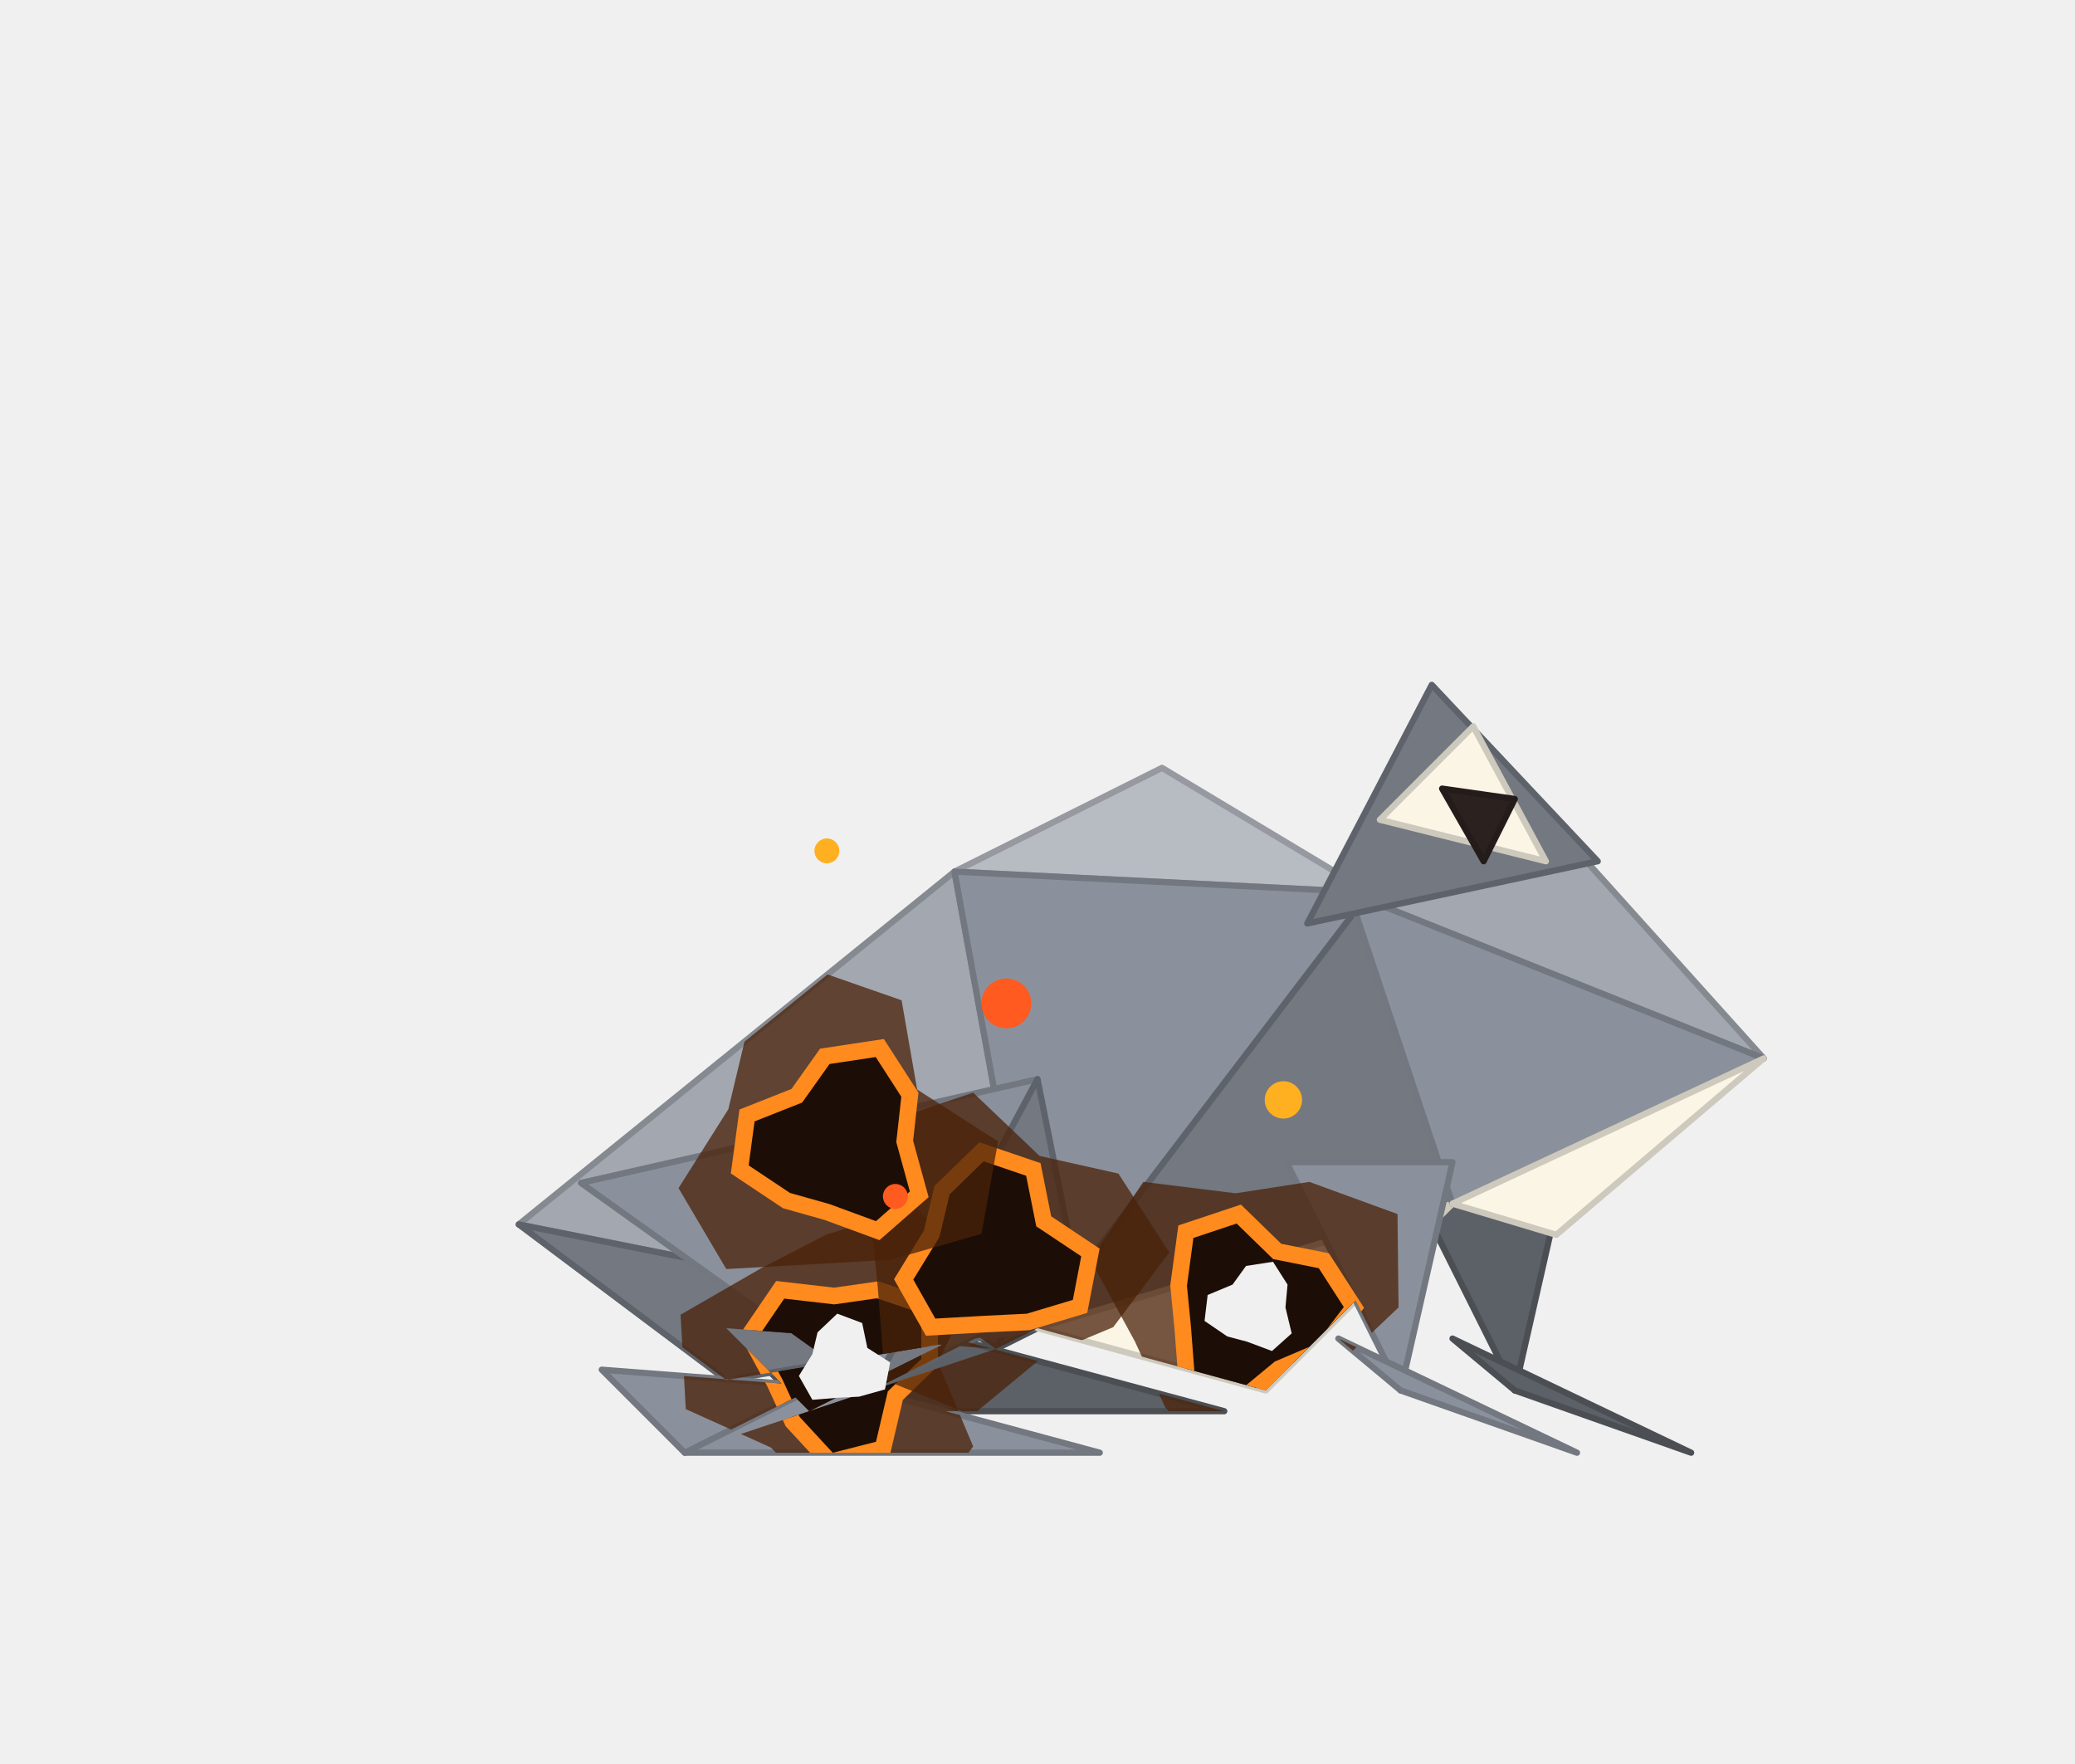
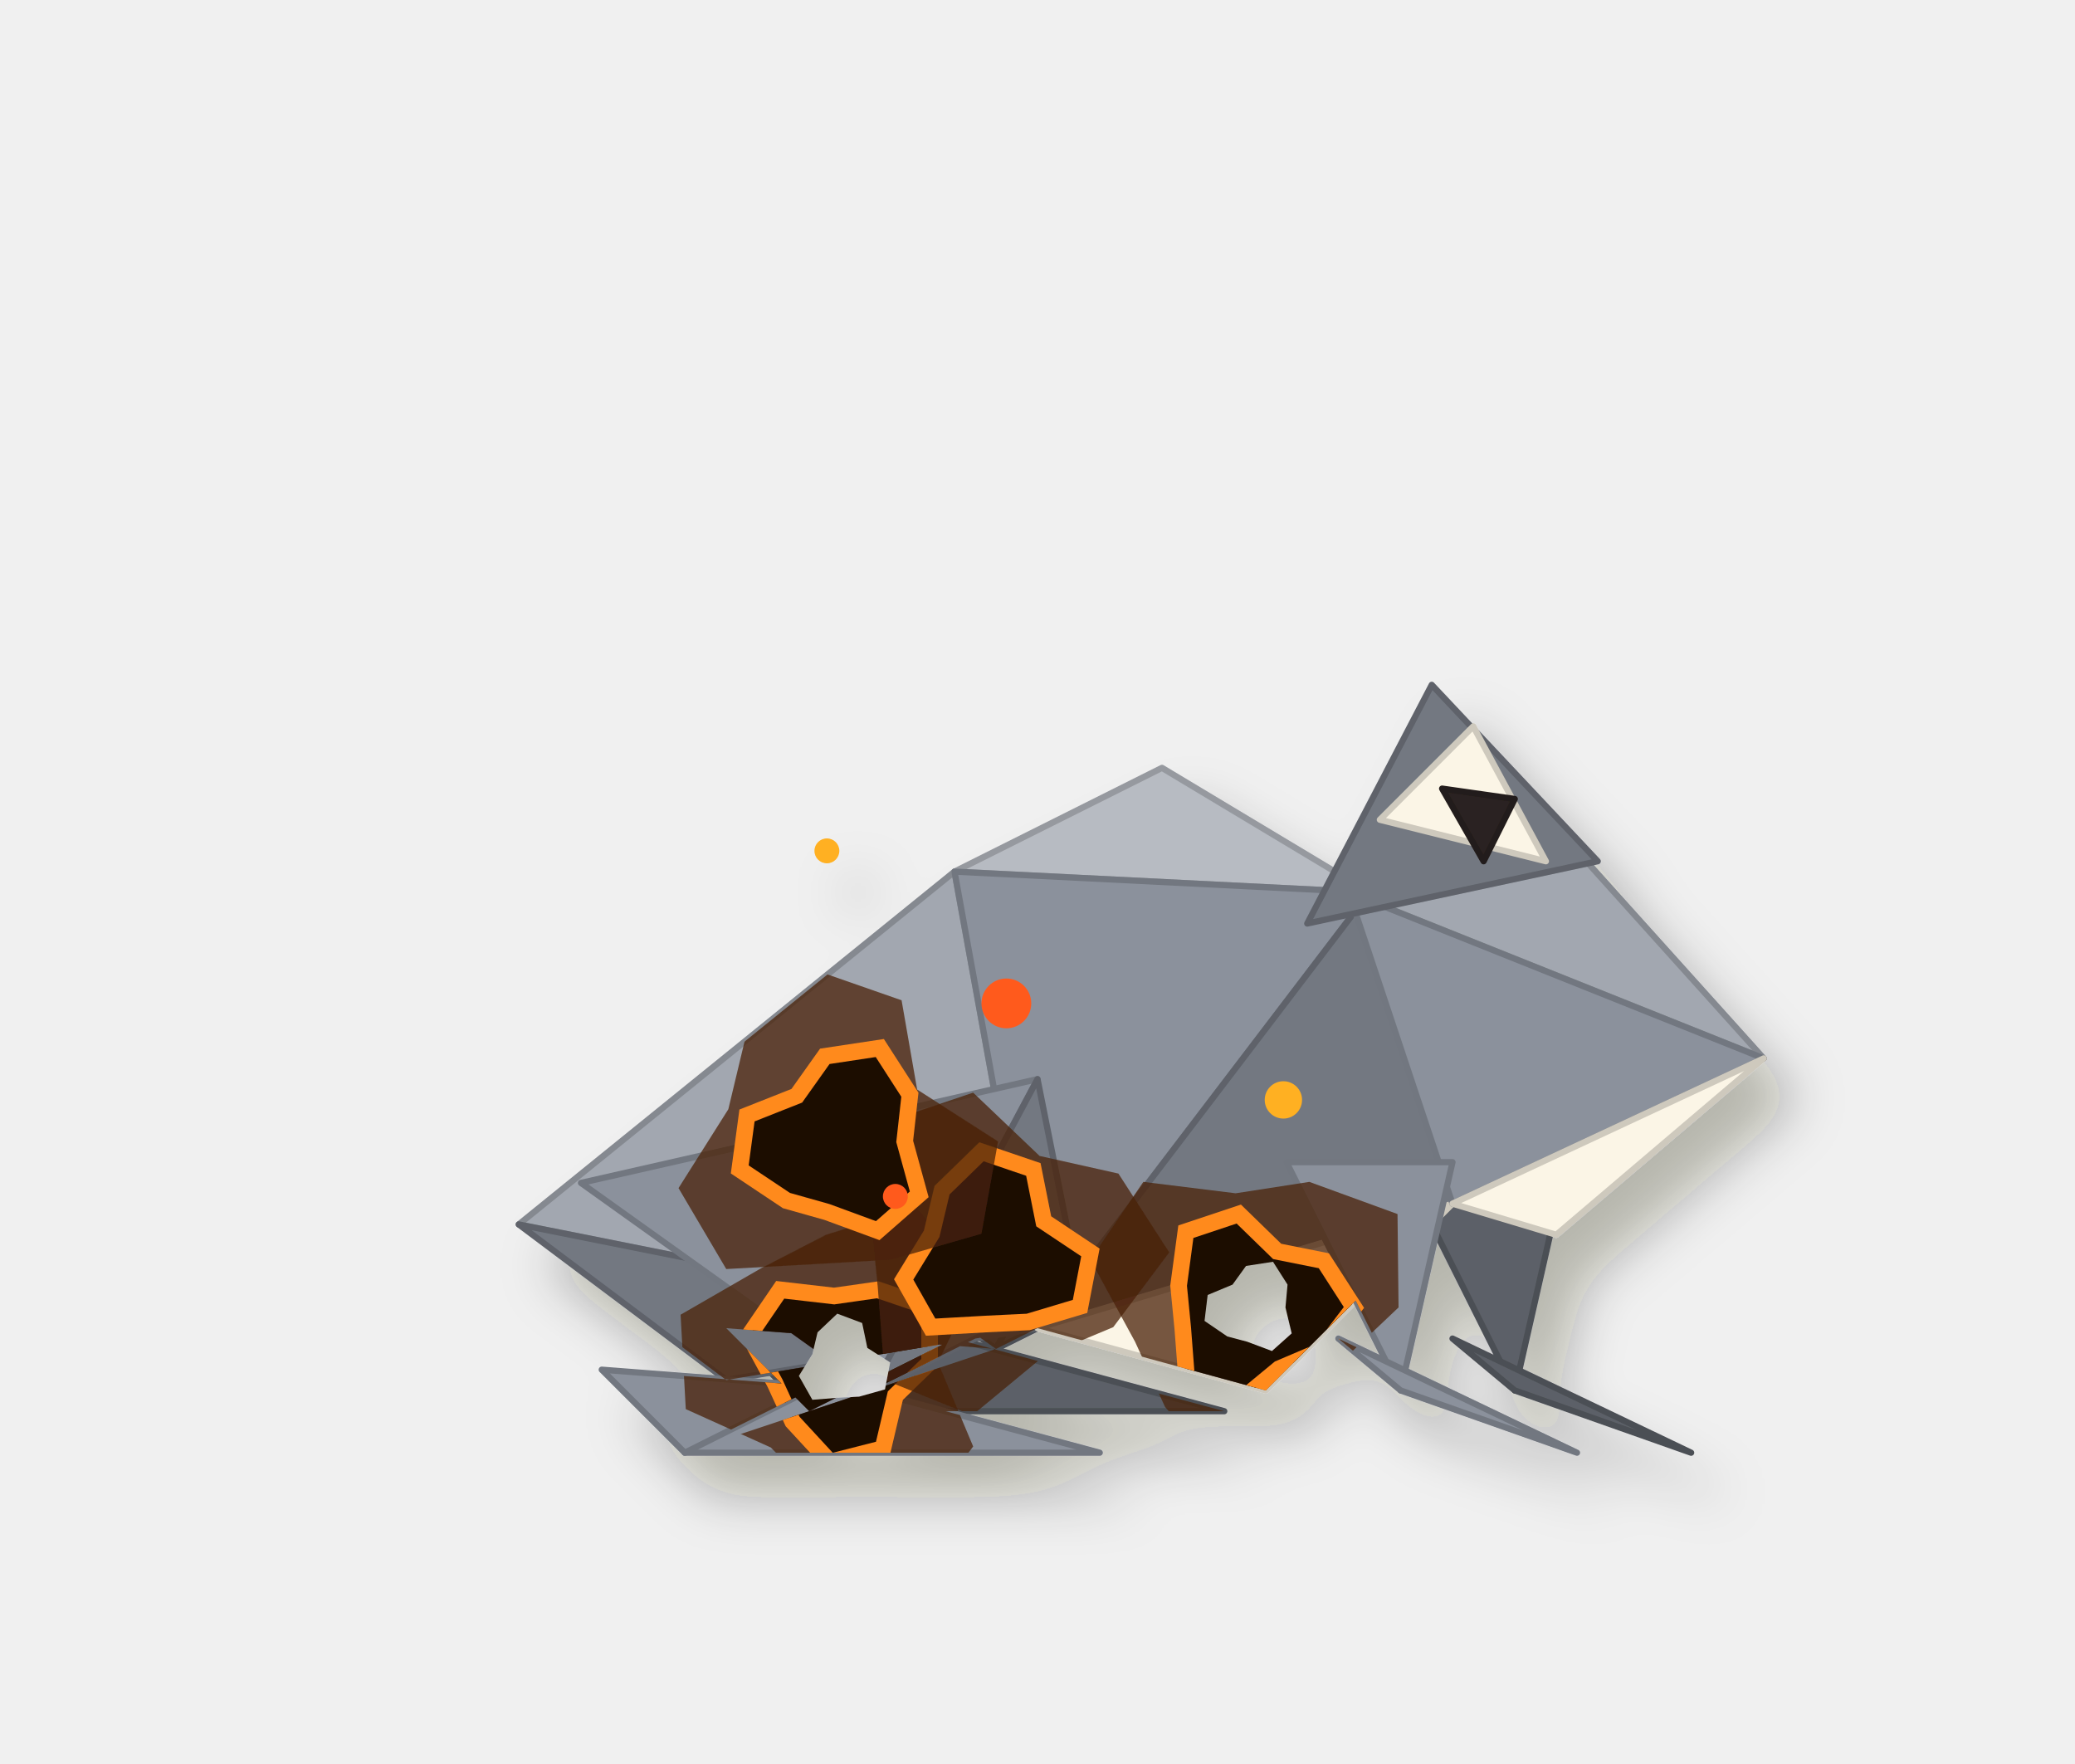
<svg xmlns="http://www.w3.org/2000/svg" viewBox="0 0 200 170" width="400" height="340">
-   <defs>
-     <clipPath id="cgrenouille-brule">
-       <polygon points="68,110 112,100 96,130" fill="#000" />
-       <polygon points="112,100 116,120 96,130" fill="#000" />
-       <polygon points="96,130 70,128 78,136" fill="#000" />
-       <polygon points="78,136 92,129 118,136" fill="#000" />
-       <polygon points="135,112 151,112 146,134" fill="#000" />
-       <polygon points="146,134 140,129 163,140" fill="#000" />
-       <polygon points="50,118 92,84 100,128" fill="#000" />
-       <polygon points="92,84 112,74 132,86" fill="#000" />
-       <polygon points="92,84 132,86 100,128" fill="#000" />
-       <polygon points="132,86 140,116 100,128" fill="#000" />
-       <polygon points="50,118 100,128 70,133" fill="#000" />
-       <polygon points="100,128 140,116 122,134" fill="#000" />
-       <polygon points="130,86 152,82 170,102" fill="#000" />
-       <polygon points="130,86 170,102 140,116" fill="#000" />
-       <polygon points="140,116 170,102 150,119" fill="#000" />
-       <polygon points="126,89 138,66 154,83" fill="#000" />
-       <polygon points="133,79 142,70 149,83" fill="#000" />
-       <polygon points="139,76 146,77 143,83" fill="#000" />
-       <polygon points="56,114 100,104 84,134" fill="#000" />
-       <polygon points="100,104 104,124 84,134" fill="#000" />
-       <polygon points="84,134 58,132 66,140" fill="#000" />
-       <polygon points="66,140 80,133 106,140" fill="#000" />
-       <polygon points="124,112 140,112 135,134" fill="#000" />
-       <polygon points="135,134 129,129 152,140" fill="#000" />
-     </clipPath>
-     <mask id="mgrenouille-brule" maskUnits="userSpaceOnUse" x="-50" y="-50" width="300" height="300">
-       <rect x="-50" y="-50" width="300" height="300" fill="#fff" />
-       <polygon points="85.8,131.3 85.3,133.9 82.8,134.6 80.8,134.7 78.3,134.9 77,132.6 78.3,130.5 78.8,128.4 80.7,126.6 83.1,127.5 83.6,129.9" fill="#000" />
-       <polygon points="123.9,126 124.5,128.5 122.6,130.2 120.2,129.3 118.3,128.8 116.1,127.3 116.4,124.8 118.8,123.8 120.1,122 122.7,121.6 124.1,123.8" fill="#000" />
-     </mask>
-   </defs>
-   <g mask="url(#mgrenouille-brule)">
-     <polygon points="68,110 112,100 96,130" fill="#5c6067" stroke="#4b4f54" stroke-width="0.6" stroke-linejoin="round" />
-     <polygon points="112,100 116,120 96,130" fill="#5c6067" stroke="#4b4f54" stroke-width="0.6" stroke-linejoin="round" />
-     <polygon points="96,130 70,128 78,136" fill="#5c6067" stroke="#4b4f54" stroke-width="0.6" stroke-linejoin="round" />
-     <polygon points="78,136 92,129 118,136" fill="#5c6067" stroke="#4b4f54" stroke-width="0.6" stroke-linejoin="round" />
-     <polygon points="135,112 151,112 146,134" fill="#5c6067" stroke="#4b4f54" stroke-width="0.6" stroke-linejoin="round" />
-     <polygon points="146,134 140,129 163,140" fill="#5c6067" stroke="#4b4f54" stroke-width="0.6" stroke-linejoin="round" />
-     <polygon points="50,118 92,84 100,128" fill="#a2a7b0" stroke="#858990" stroke-width="0.6" stroke-linejoin="round" />
-     <polygon points="92,84 112,74 132,86" fill="#b7bbc2" stroke="#96999f" stroke-width="0.6" stroke-linejoin="round" />
-     <polygon points="92,84 132,86 100,128" fill="#8b919c" stroke="#727780" stroke-width="0.6" stroke-linejoin="round" />
-     <polygon points="132,86 140,116 100,128" fill="#737881" stroke="#5e626a" stroke-width="0.6" stroke-linejoin="round" />
-     <polygon points="50,118 100,128 70,133" fill="#737881" stroke="#5e626a" stroke-width="0.6" stroke-linejoin="round" />
-     <polygon points="100,128 140,116 122,134" fill="#fbf5e6" stroke="#cec9bd" stroke-width="0.6" stroke-linejoin="round" />
-     <polygon points="130,86 152,82 170,102" fill="#a2a7b0" stroke="#858990" stroke-width="0.6" stroke-linejoin="round" />
-     <polygon points="130,86 170,102 140,116" fill="#8b919c" stroke="#727780" stroke-width="0.6" stroke-linejoin="round" />
-     <polygon points="140,116 170,102 150,119" fill="#fbf5e6" stroke="#cec9bd" stroke-width="0.6" stroke-linejoin="round" />
-     <polygon points="126,89 138,66 154,83" fill="#737881" stroke="#5e626a" stroke-width="0.6" stroke-linejoin="round" />
-     <polygon points="133,79 142,70 149,83" fill="#fbf5e6" stroke="#cec9bd" stroke-width="0.6" stroke-linejoin="round" />
-     <polygon points="139,76 146,77 143,83" fill="#2b2220" stroke="#231c1a" stroke-width="0.6" stroke-linejoin="round" />
-     <polygon points="56,114 100,104 84,134" fill="#8b919c" stroke="#727780" stroke-width="0.6" stroke-linejoin="round" />
-     <polygon points="100,104 104,124 84,134" fill="#737881" stroke="#5e626a" stroke-width="0.6" stroke-linejoin="round" />
-     <polygon points="84,134 58,132 66,140" fill="#8b919c" stroke="#727780" stroke-width="0.6" stroke-linejoin="round" />
-     <polygon points="66,140 80,133 106,140" fill="#8b919c" stroke="#727780" stroke-width="0.6" stroke-linejoin="round" />
-     <polygon points="124,112 140,112 135,134" fill="#8b919c" stroke="#727780" stroke-width="0.6" stroke-linejoin="round" />
-     <polygon points="135,134 129,129 152,140" fill="#8b919c" stroke="#727780" stroke-width="0.6" stroke-linejoin="round" />
-     <g clip-path="url(#cgrenouille-brule)">
-       <polygon points="90.4,131.3 93.8,139.4 88.3,146.6 79.4,144.7 74.3,139.5 66.1,135.8 65.6,126.7 73.4,122.2 79.6,119 88.2,116.3 94.5,122.9" fill="#4a2208" opacity="0.75" />
-       <polygon points="89.6,131.3 86.3,134.5 85.1,139.6 80,140.9 76.4,137 74.7,133.3 72.2,128.7 75.2,124.3 80.4,124.9 84.6,124.3 89.6,126" fill="#1c0e06" stroke="#ff8a1e" stroke-width="1.6" />
-       <polygon points="134.8,126 129.1,131.4 127.1,140 118.3,142.4 112.3,135.6 109.4,129.3 105.1,121.4 110.2,113.9 119.1,115 126.2,113.9 134.7,117" fill="#4a2208" opacity="0.75" />
-       <polygon points="130.5,126 127.3,130.2 123.3,131.9 119.3,135.2 114.4,133.2 114,128 113.6,123.9 114.3,118.7 119.4,117 123.1,120.6 127.6,121.5" fill="#1c0e06" stroke="#ff8a1e" stroke-width="1.6" />
-       <polygon points="112.7,120.7 107.3,127.9 100.6,130.7 93.7,136.4 85.3,133 84.6,124 83.9,117.1 85.2,108.2 93.8,105.3 100.2,111.4 107.8,113.1" fill="#4a2208" opacity="0.75" />
-       <polygon points="105.1,120.7 104.1,125.9 99.1,127.4 95,127.6 89.7,127.9 87.1,123.3 89.8,118.9 90.8,114.7 94.6,111 99.6,112.7 100.6,117.7" fill="#1c0e06" stroke="#ff8a1e" stroke-width="1.6" />
-       <polygon points="96.2,110 94.6,118.9 85.9,121.4 79,121.8 70,122.3 65.4,114.5 70.2,106.9 71.9,99.8 78.3,93.4 86.9,96.4 88.4,105" fill="#4a2208" opacity="0.75" />
-       <polygon points="87.2,110 88.6,115.1 84.6,118.6 79.7,116.8 75.8,115.7 71.3,112.7 72,107.5 76.8,105.6 79.5,101.8 84.8,101 87.7,105.5" fill="#1c0e06" stroke="#ff8a1e" stroke-width="1.6" />
+   <filter id="papier-grenouille-brule" x="-20%" y="-20%" width="140%" height="145%" color-interpolation-filters="sRGB">
+     <feTurbulence type="fractalNoise" baseFrequency="0.85" numOctaves="3" seed="4" result="bruit" />
+     <feDiffuseLighting in="bruit" lighting-color="#fff" surfaceScale="0.3" diffuseConstant="1.16" result="relief">
+       <feDistantLight azimuth="225" elevation="60" />
+     </feDiffuseLighting>
+     <feComposite in="SourceGraphic" in2="relief" operator="arithmetic" k1="1" result="feuille" />
+     <feDropShadow in="feuille" dx="3" dy="4" stdDeviation="2.5" flood-color="#1d1410" flood-opacity="0.28" />
+   </filter>
+   <g filter="url(#papier-grenouille-brule)">
+     <defs>
+       <clipPath id="cgrenouille-brule">
+         <polygon points="68,110 112,100 96,130" fill="#000" />
+         <polygon points="112,100 116,120 96,130" fill="#000" />
+         <polygon points="96,130 70,128 78,136" fill="#000" />
+         <polygon points="78,136 92,129 118,136" fill="#000" />
+         <polygon points="135,112 151,112 146,134" fill="#000" />
+         <polygon points="146,134 140,129 163,140" fill="#000" />
+         <polygon points="50,118 92,84 100,128" fill="#000" />
+         <polygon points="92,84 112,74 132,86" fill="#000" />
+         <polygon points="92,84 132,86 100,128" fill="#000" />
+         <polygon points="132,86 140,116 100,128" fill="#000" />
+         <polygon points="50,118 100,128 70,133" fill="#000" />
+         <polygon points="100,128 140,116 122,134" fill="#000" />
+         <polygon points="130,86 152,82 170,102" fill="#000" />
+         <polygon points="130,86 170,102 140,116" fill="#000" />
+         <polygon points="140,116 170,102 150,119" fill="#000" />
+         <polygon points="126,89 138,66 154,83" fill="#000" />
+         <polygon points="133,79 142,70 149,83" fill="#000" />
+         <polygon points="139,76 146,77 143,83" fill="#000" />
+         <polygon points="56,114 100,104 84,134" fill="#000" />
+         <polygon points="100,104 104,124 84,134" fill="#000" />
+         <polygon points="84,134 58,132 66,140" fill="#000" />
+         <polygon points="66,140 80,133 106,140" fill="#000" />
+         <polygon points="124,112 140,112 135,134" fill="#000" />
+         <polygon points="135,134 129,129 152,140" fill="#000" />
+       </clipPath>
+       <mask id="mgrenouille-brule" maskUnits="userSpaceOnUse" x="-50" y="-50" width="300" height="300">
+         <rect x="-50" y="-50" width="300" height="300" fill="#fff" />
+         <polygon points="85.8,131.3 85.3,133.9 82.8,134.6 80.8,134.7 78.3,134.9 77,132.6 78.3,130.5 78.8,128.4 80.7,126.6 83.1,127.5 83.6,129.9" fill="#000" />
+         <polygon points="123.9,126 124.5,128.5 122.6,130.2 120.2,129.3 118.3,128.8 116.1,127.3 116.4,124.8 118.8,123.8 120.1,122 122.7,121.6 124.1,123.8" fill="#000" />
+       </mask>
+     </defs>
+     <g mask="url(#mgrenouille-brule)">
+       <polygon points="68,110 112,100 96,130" fill="#5c6067" stroke="#4b4f54" stroke-width="0.6" stroke-linejoin="round" />
+       <polygon points="112,100 116,120 96,130" fill="#5c6067" stroke="#4b4f54" stroke-width="0.6" stroke-linejoin="round" />
+       <polygon points="96,130 70,128 78,136" fill="#5c6067" stroke="#4b4f54" stroke-width="0.6" stroke-linejoin="round" />
+       <polygon points="78,136 92,129 118,136" fill="#5c6067" stroke="#4b4f54" stroke-width="0.6" stroke-linejoin="round" />
+       <polygon points="135,112 151,112 146,134" fill="#5c6067" stroke="#4b4f54" stroke-width="0.6" stroke-linejoin="round" />
+       <polygon points="146,134 140,129 163,140" fill="#5c6067" stroke="#4b4f54" stroke-width="0.6" stroke-linejoin="round" />
+       <polygon points="50,118 92,84 100,128" fill="#a2a7b0" stroke="#858990" stroke-width="0.6" stroke-linejoin="round" />
+       <polygon points="92,84 112,74 132,86" fill="#b7bbc2" stroke="#96999f" stroke-width="0.6" stroke-linejoin="round" />
+       <polygon points="92,84 132,86 100,128" fill="#8b919c" stroke="#727780" stroke-width="0.6" stroke-linejoin="round" />
+       <polygon points="132,86 140,116 100,128" fill="#737881" stroke="#5e626a" stroke-width="0.6" stroke-linejoin="round" />
+       <polygon points="50,118 100,128 70,133" fill="#737881" stroke="#5e626a" stroke-width="0.6" stroke-linejoin="round" />
+       <polygon points="100,128 140,116 122,134" fill="#fbf5e6" stroke="#cec9bd" stroke-width="0.6" stroke-linejoin="round" />
+       <polygon points="130,86 152,82 170,102" fill="#a2a7b0" stroke="#858990" stroke-width="0.6" stroke-linejoin="round" />
+       <polygon points="130,86 170,102 140,116" fill="#8b919c" stroke="#727780" stroke-width="0.6" stroke-linejoin="round" />
+       <polygon points="140,116 170,102 150,119" fill="#fbf5e6" stroke="#cec9bd" stroke-width="0.6" stroke-linejoin="round" />
+       <polygon points="126,89 138,66 154,83" fill="#737881" stroke="#5e626a" stroke-width="0.6" stroke-linejoin="round" />
+       <polygon points="133,79 142,70 149,83" fill="#fbf5e6" stroke="#cec9bd" stroke-width="0.6" stroke-linejoin="round" />
+       <polygon points="139,76 146,77 143,83" fill="#2b2220" stroke="#231c1a" stroke-width="0.6" stroke-linejoin="round" />
+       <polygon points="56,114 100,104 84,134" fill="#8b919c" stroke="#727780" stroke-width="0.6" stroke-linejoin="round" />
+       <polygon points="100,104 104,124 84,134" fill="#737881" stroke="#5e626a" stroke-width="0.6" stroke-linejoin="round" />
+       <polygon points="84,134 58,132 66,140" fill="#8b919c" stroke="#727780" stroke-width="0.6" stroke-linejoin="round" />
+       <polygon points="66,140 80,133 106,140" fill="#8b919c" stroke="#727780" stroke-width="0.6" stroke-linejoin="round" />
+       <polygon points="124,112 140,112 135,134" fill="#8b919c" stroke="#727780" stroke-width="0.6" stroke-linejoin="round" />
+       <polygon points="135,134 129,129 152,140" fill="#8b919c" stroke="#727780" stroke-width="0.6" stroke-linejoin="round" />
+       <g clip-path="url(#cgrenouille-brule)">
+         <polygon points="90.4,131.3 93.8,139.4 88.3,146.6 79.4,144.7 74.3,139.5 66.1,135.8 65.6,126.7 73.4,122.2 79.6,119 88.2,116.3 94.5,122.9" fill="#4a2208" opacity="0.75" />
+         <polygon points="89.6,131.3 86.3,134.5 85.1,139.6 80,140.9 76.4,137 74.7,133.3 72.2,128.7 75.2,124.3 80.4,124.9 84.6,124.3 89.6,126" fill="#1c0e06" stroke="#ff8a1e" stroke-width="1.6" />
+         <polygon points="134.8,126 129.1,131.4 127.1,140 118.3,142.4 112.3,135.6 109.4,129.3 105.1,121.4 110.2,113.9 119.1,115 126.2,113.9 134.7,117" fill="#4a2208" opacity="0.75" />
+         <polygon points="130.5,126 127.3,130.2 123.3,131.9 119.3,135.2 114.4,133.2 114,128 113.6,123.9 114.3,118.7 119.4,117 123.1,120.6 127.6,121.5" fill="#1c0e06" stroke="#ff8a1e" stroke-width="1.6" />
+         <polygon points="112.7,120.7 107.3,127.9 100.6,130.7 93.7,136.4 85.3,133 84.6,124 83.9,117.1 85.2,108.2 93.8,105.3 100.2,111.4 107.8,113.1" fill="#4a2208" opacity="0.75" />
+         <polygon points="105.1,120.7 104.1,125.9 99.1,127.4 95,127.6 89.7,127.9 87.1,123.3 89.8,118.9 90.8,114.7 94.6,111 99.6,112.7 100.6,117.7" fill="#1c0e06" stroke="#ff8a1e" stroke-width="1.6" />
+         <polygon points="96.2,110 94.6,118.9 85.9,121.4 79,121.8 70,122.3 65.4,114.5 70.2,106.9 71.9,99.8 78.3,93.4 86.9,96.4 88.4,105" fill="#4a2208" opacity="0.75" />
+         <polygon points="87.2,110 88.6,115.1 84.6,118.6 79.7,116.8 75.8,115.7 71.3,112.7 72,107.5 76.8,105.6 79.5,101.8 84.8,101 87.7,105.5" fill="#1c0e06" stroke="#ff8a1e" stroke-width="1.6" />
+       </g>
    </g>
+     <circle cx="86.3" cy="115.3" r="1.2" fill="#ff5a1f" />
+     <circle cx="123.7" cy="106" r="1.8" fill="#ffb020" />
+     <circle cx="97" cy="96.7" r="2.4" fill="#ff5a1f" />
+     <circle cx="79.7" cy="82" r="1.2" fill="#ffb020" />
  </g>
-   <circle cx="86.3" cy="115.3" r="1.2" fill="#ff5a1f" />
-   <circle cx="123.7" cy="106" r="1.8" fill="#ffb020" />
-   <circle cx="97" cy="96.7" r="2.4" fill="#ff5a1f" />
-   <circle cx="79.7" cy="82" r="1.2" fill="#ffb020" />
</svg>
